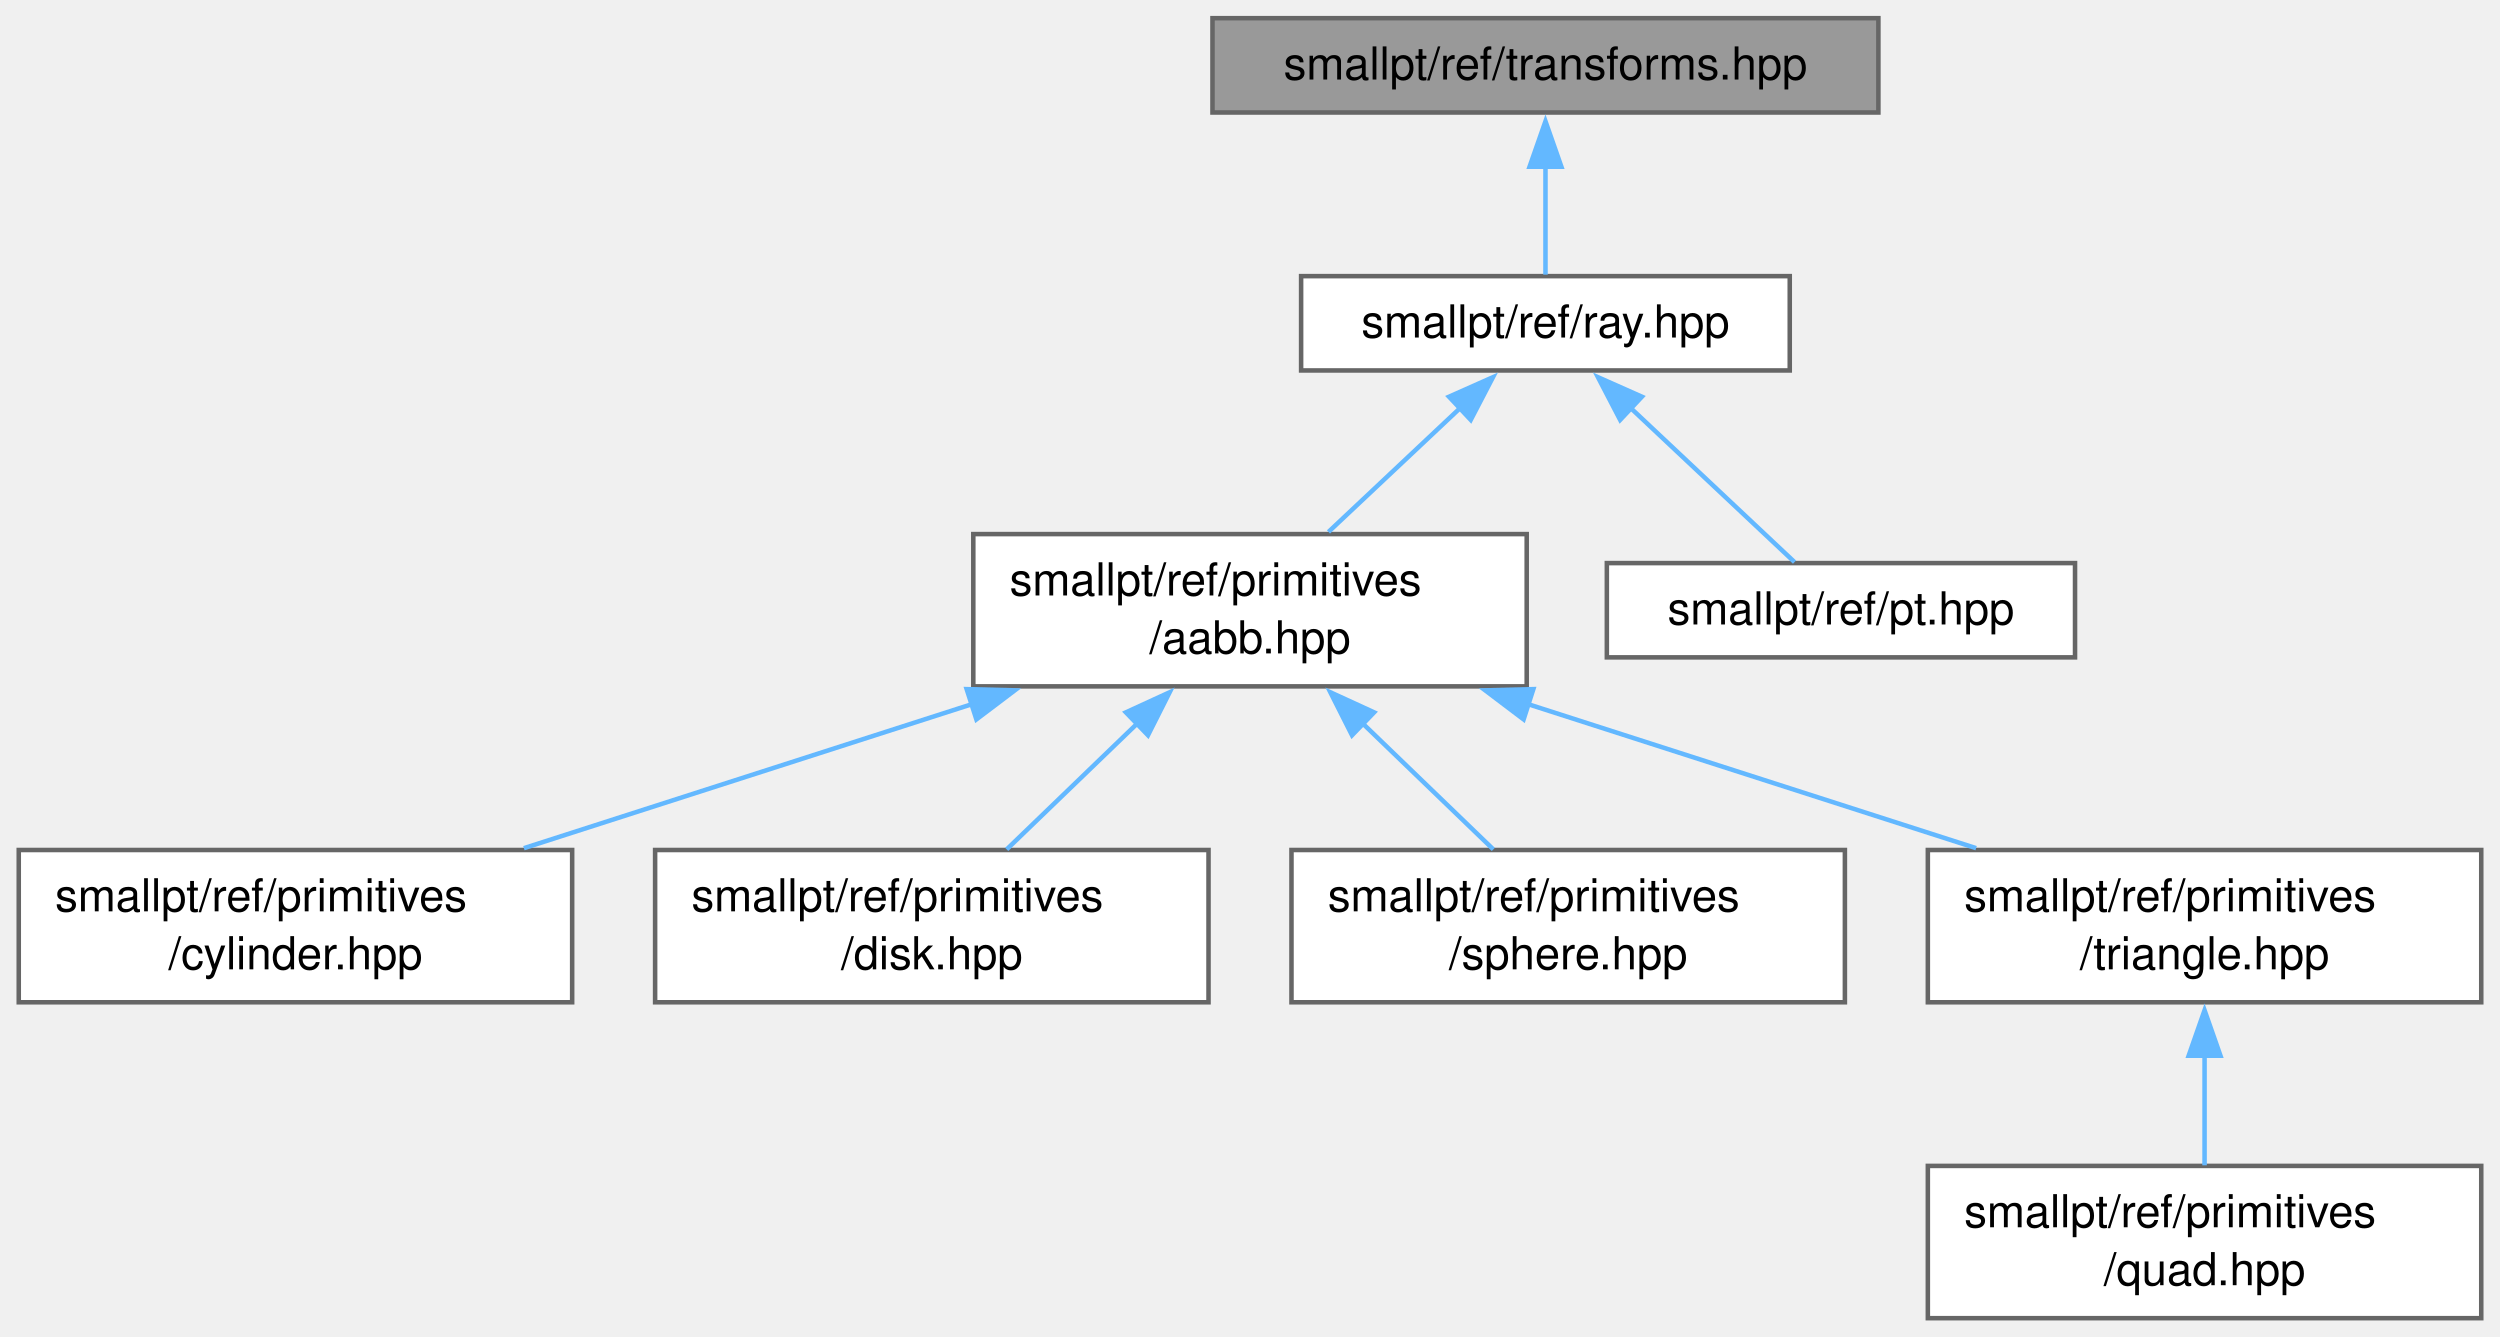
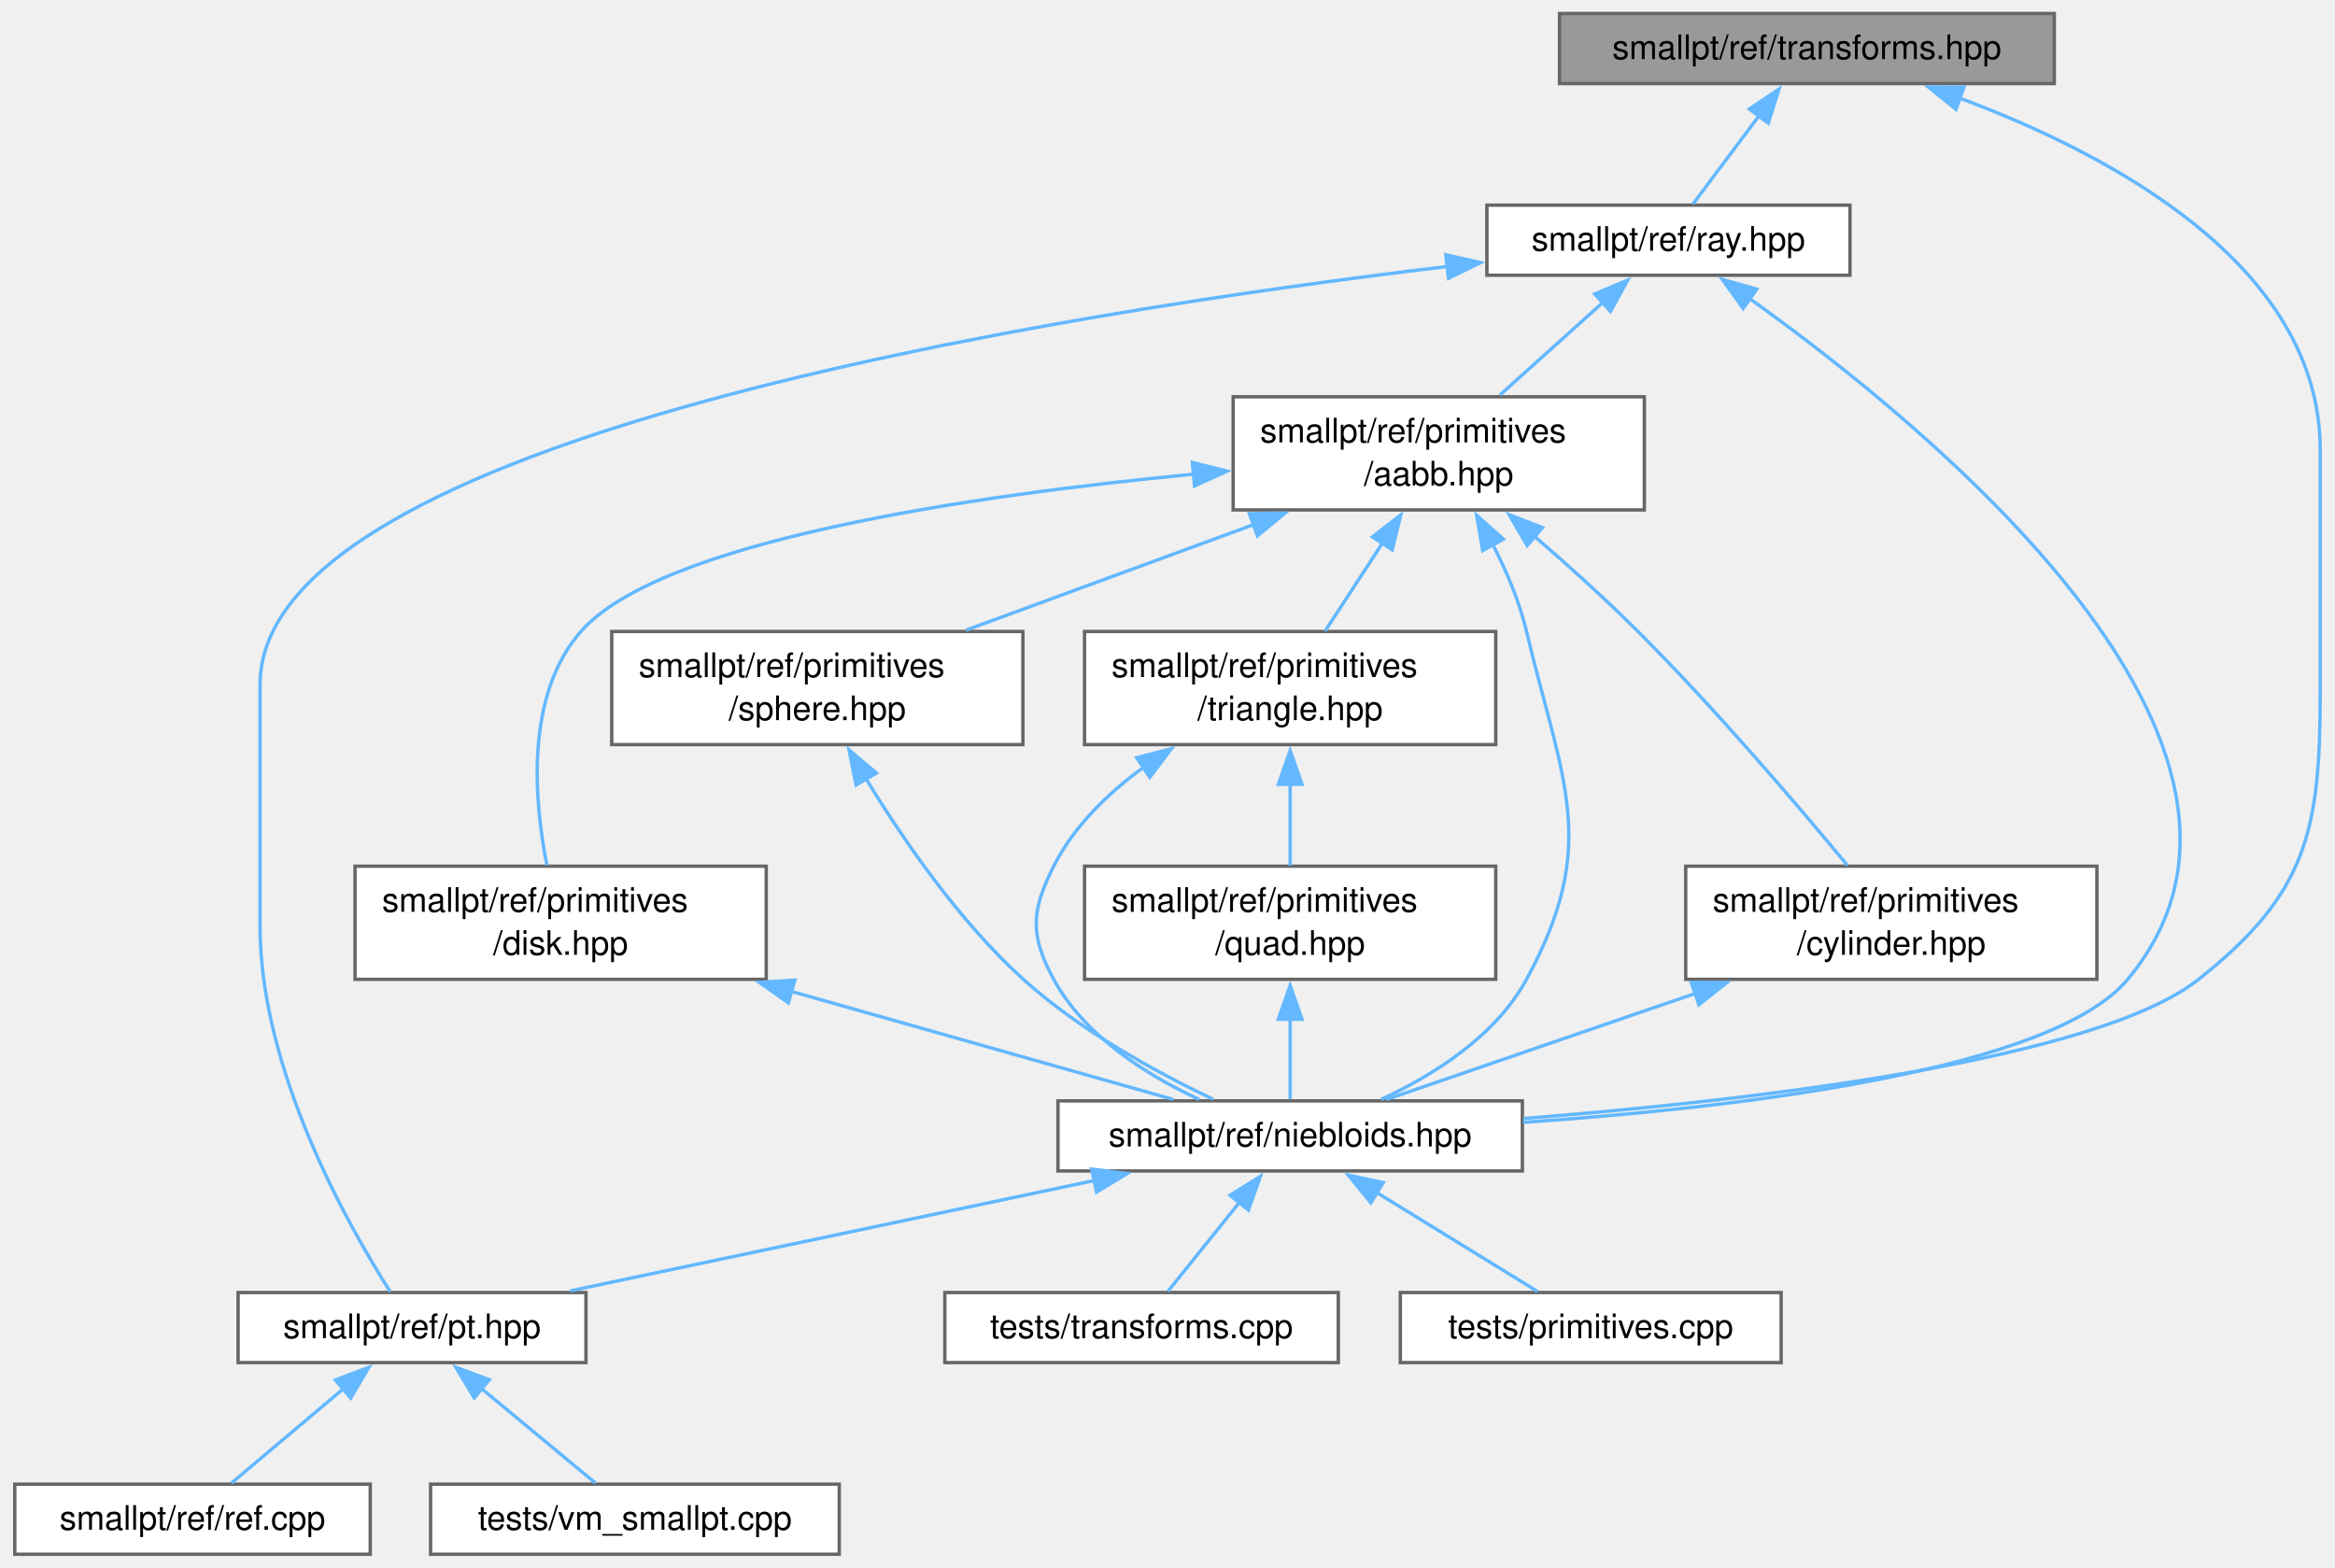
- <svg xmlns="http://www.w3.org/2000/svg" xmlns:xlink="http://www.w3.org/1999/xlink" width="550pt" height="294pt" viewBox="0.00 0.00 549.75 294.00">
-   <g id="graph0" class="graph" transform="scale(1 1) rotate(0) translate(4 290)">
+ <svg xmlns="http://www.w3.org/2000/svg" xmlns:xlink="http://www.w3.org/1999/xlink" width="691pt" height="464pt" viewBox="0.00 0.00 690.62 464.25">
+   <g id="graph0" class="graph" transform="scale(1 1) rotate(0) translate(4 460.25)">
    <g id="Node000001" class="node">
      <g id="a_Node000001">
        <a xlink:title="Coordinate transformations.">
-           <polygon fill="#999999" stroke="#666666" points="409.12,-286 262.62,-286 262.62,-265.25 409.12,-265.25 409.12,-286" />
-           <text text-anchor="middle" x="335.88" y="-272.5" font-family="Helvetica,sans-Serif" font-size="10.00">smallpt/ref/transforms.hpp</text>
+           <polygon fill="#999999" stroke="#666666" points="603.88,-456.25 457.38,-456.25 457.38,-435.5 603.88,-435.5 603.88,-456.25" />
+           <text text-anchor="middle" x="530.62" y="-442.75" font-family="Helvetica,sans-Serif" font-size="10.00">smallpt/ref/transforms.hpp</text>
        </a>
      </g>
    </g>
    <g id="Node000002" class="node">
      <g id="a_Node000002">
-         <a xlink:href="ray_8hpp.html" target="_top" xlink:title="Ray and intersection definitions.">
-           <polygon fill="white" stroke="#666666" points="389.62,-229.25 282.12,-229.25 282.12,-208.5 389.62,-208.5 389.62,-229.25" />
-           <text text-anchor="middle" x="335.88" y="-215.75" font-family="Helvetica,sans-Serif" font-size="10.00">smallpt/ref/ray.hpp</text>
+         <a xlink:href="niebloids_8hpp_source.html" target="_top" xlink:title=" ">
+           <polygon fill="white" stroke="#666666" points="446.38,-134.25 308.88,-134.25 308.88,-113.5 446.38,-113.5 446.38,-134.25" />
+           <text text-anchor="middle" x="377.62" y="-120.75" font-family="Helvetica,sans-Serif" font-size="10.00">smallpt/ref/niebloids.hpp</text>
        </a>
      </g>
    </g>
    <g id="edge1_Node000001_Node000002" class="edge">
      <g id="a_edge1_Node000001_Node000002">
        <a xlink:title=" ">
-           <path fill="none" stroke="#63b8ff" d="M335.88,-253.38C335.88,-245.16 335.88,-236.18 335.88,-229.58" />
-           <polygon fill="#63b8ff" stroke="#63b8ff" points="332.38,-253.32 335.88,-263.32 339.38,-253.32 332.38,-253.32" />
+           <path fill="none" stroke="#63b8ff" d="M575.8,-431.22C620.61,-414.55 682.62,-381.61 682.62,-327 682.62,-327 682.62,-327 682.62,-255.5 682.62,-214.37 678.88,-195.76 646.62,-170.25 616.4,-146.34 515.88,-134.49 446.67,-129.03" />
+           <polygon fill="#63b8ff" stroke="#63b8ff" points="574.79,-427.86 566.54,-434.51 577.14,-434.46 574.79,-427.86" />
+         </a>
+       </g>
+     </g>
+     <g id="Node000008" class="node">
+       <g id="a_Node000008">
+         <a xlink:href="ray_8hpp.html" target="_top" xlink:title="Ray and intersection definitions.">
+           <polygon fill="white" stroke="#666666" points="543.38,-399.5 435.88,-399.5 435.88,-378.75 543.38,-378.75 543.38,-399.5" />
+           <text text-anchor="middle" x="489.62" y="-386" font-family="Helvetica,sans-Serif" font-size="10.00">smallpt/ref/ray.hpp</text>
+         </a>
+       </g>
+     </g>
+     <g id="edge7_Node000001_Node000008" class="edge">
+       <g id="a_edge7_Node000001_Node000008">
+         <a xlink:title=" ">
+           <path fill="none" stroke="#63b8ff" d="M516.43,-425.92C509.85,-417.13 502.3,-407.05 496.89,-399.83" />
+           <polygon fill="#63b8ff" stroke="#63b8ff" points="513.59,-427.97 522.39,-433.88 519.2,-423.77 513.59,-427.97" />
        </a>
      </g>
    </g>
    <g id="Node000003" class="node">
      <g id="a_Node000003">
-         <a xlink:href="aabb_8hpp.html" target="_top" xlink:title="Definition and functions for axis-aligned bounding box.">
-           <polygon fill="white" stroke="#666666" points="331.75,-172.5 210,-172.5 210,-139 331.75,-139 331.75,-172.5" />
-           <text text-anchor="start" x="218" y="-159" font-family="Helvetica,sans-Serif" font-size="10.00">smallpt/ref/primitives</text>
-           <text text-anchor="middle" x="270.88" y="-146.25" font-family="Helvetica,sans-Serif" font-size="10.00">/aabb.hpp</text>
+         <a xlink:href="ref_2pt_8hpp.html" target="_top" xlink:title="Reference smallpt functions.">
+           <polygon fill="white" stroke="#666666" points="169.12,-77.5 66.12,-77.5 66.12,-56.75 169.12,-56.75 169.12,-77.5" />
+           <text text-anchor="middle" x="117.62" y="-64" font-family="Helvetica,sans-Serif" font-size="10.00">smallpt/ref/pt.hpp</text>
        </a>
      </g>
    </g>
    <g id="edge2_Node000002_Node000003" class="edge">
      <g id="a_edge2_Node000002_Node000003">
        <a xlink:title=" ">
-           <path fill="none" stroke="#63b8ff" d="M317.32,-200.43C308.14,-191.8 297.13,-181.44 288.14,-172.98" />
-           <polygon fill="#63b8ff" stroke="#63b8ff" points="314.65,-202.72 324.33,-207.02 319.44,-197.62 314.65,-202.72" />
+           <path fill="none" stroke="#63b8ff" d="M319.67,-110.67C272.91,-100.82 207.98,-87.15 164.47,-77.99" />
+           <polygon fill="#63b8ff" stroke="#63b8ff" points="318.85,-114.08 329.36,-112.71 320.3,-107.23 318.85,-114.08" />
+         </a>
+       </g>
+     </g>
+     <g id="Node000006" class="node">
+       <g id="a_Node000006">
+         <a xlink:href="primitives_8cpp_source.html" target="_top" xlink:title=" ">
+           <polygon fill="white" stroke="#666666" points="523,-77.5 410.25,-77.5 410.25,-56.75 523,-56.75 523,-77.5" />
+           <text text-anchor="middle" x="466.62" y="-64" font-family="Helvetica,sans-Serif" font-size="10.00">tests/primitives.cpp</text>
+         </a>
+       </g>
+     </g>
+     <g id="edge5_Node000002_Node000006" class="edge">
+       <g id="a_edge5_Node000002_Node000006">
+         <a xlink:title=" ">
+           <path fill="none" stroke="#63b8ff" d="M403.02,-107.26C418.42,-97.78 437.6,-85.98 450.85,-77.83" />
+           <polygon fill="#63b8ff" stroke="#63b8ff" points="401.51,-104.07 394.83,-112.29 405.18,-110.04 401.51,-104.07" />
+         </a>
+       </g>
+     </g>
+     <g id="Node000007" class="node">
+       <g id="a_Node000007">
+         <a xlink:href="transforms_8cpp_source.html" target="_top" xlink:title=" ">
+           <polygon fill="white" stroke="#666666" points="391.88,-77.5 275.38,-77.5 275.38,-56.75 391.88,-56.75 391.88,-77.5" />
+           <text text-anchor="middle" x="333.62" y="-64" font-family="Helvetica,sans-Serif" font-size="10.00">tests/transforms.cpp</text>
+         </a>
+       </g>
+     </g>
+     <g id="edge6_Node000002_Node000007" class="edge">
+       <g id="a_edge6_Node000002_Node000007">
+         <a xlink:title=" ">
+           <path fill="none" stroke="#63b8ff" d="M362.62,-104.21C355.5,-95.34 347.29,-85.12 341.42,-77.83" />
+           <polygon fill="#63b8ff" stroke="#63b8ff" points="359.82,-106.3 368.81,-111.91 365.27,-101.92 359.82,-106.3" />
+         </a>
+       </g>
+     </g>
+     <g id="Node000004" class="node">
+       <g id="a_Node000004">
+         <a xlink:href="ref_8cpp_source.html" target="_top" xlink:title=" ">
+           <polygon fill="white" stroke="#666666" points="105.25,-20.75 0,-20.75 0,0 105.25,0 105.25,-20.75" />
+           <text text-anchor="middle" x="52.62" y="-7.25" font-family="Helvetica,sans-Serif" font-size="10.00">smallpt/ref/ref.cpp</text>
+         </a>
+       </g>
+     </g>
+     <g id="edge3_Node000003_Node000004" class="edge">
+       <g id="a_edge3_Node000003_Node000004">
+         <a xlink:title=" ">
+           <path fill="none" stroke="#63b8ff" d="M97.46,-49.14C86.5,-39.91 73.36,-28.84 64.15,-21.08" />
+           <polygon fill="#63b8ff" stroke="#63b8ff" points="94.94,-51.6 104.85,-55.36 99.45,-46.24 94.94,-51.6" />
+         </a>
+       </g>
+     </g>
+     <g id="Node000005" class="node">
+       <g id="a_Node000005">
+         <a xlink:href="vm__smallpt_8cpp_source.html" target="_top" xlink:title=" ">
+           <polygon fill="white" stroke="#666666" points="244.12,-20.75 123.12,-20.75 123.12,0 244.12,0 244.12,-20.75" />
+           <text text-anchor="middle" x="183.62" y="-7.25" font-family="Helvetica,sans-Serif" font-size="10.00">tests/vm_smallpt.cpp</text>
+         </a>
+       </g>
+     </g>
+     <g id="edge4_Node000003_Node000005" class="edge">
+       <g id="a_edge4_Node000003_Node000005">
+         <a xlink:title=" ">
+           <path fill="none" stroke="#63b8ff" d="M138.1,-49.14C149.22,-39.91 162.57,-28.84 171.93,-21.08" />
+           <polygon fill="#63b8ff" stroke="#63b8ff" points="136.05,-46.29 130.59,-55.37 140.52,-51.68 136.05,-46.29" />
+         </a>
+       </g>
+     </g>
+     <g id="edge8_Node000008_Node000002" class="edge">
+       <g id="a_edge8_Node000008_Node000002">
+         <a xlink:title=" ">
+           <path fill="none" stroke="#63b8ff" d="M513.67,-371.83C566.39,-334.18 683.03,-239.11 625.62,-170.25 603.2,-143.35 511.93,-132.35 446.63,-127.89" />
+           <polygon fill="#63b8ff" stroke="#63b8ff" points="511.76,-368.9 505.58,-377.51 515.78,-374.63 511.76,-368.9" />
+         </a>
+       </g>
+     </g>
+     <g id="edge21_Node000008_Node000003" class="edge">
+       <g id="a_edge21_Node000008_Node000003">
+         <a xlink:title=" ">
+           <path fill="none" stroke="#63b8ff" d="M424.21,-381.34C306.85,-367.34 72.62,-330.28 72.62,-257.5 72.62,-257.5 72.62,-257.5 72.62,-186 72.62,-143.29 98.73,-97.25 111.18,-77.74" />
+           <polygon fill="#63b8ff" stroke="#63b8ff" points="423.7,-384.8 434.03,-382.49 424.51,-377.85 423.7,-384.8" />
        </a>
      </g>
    </g>
    <g id="Node000009" class="node">
      <g id="a_Node000009">
-         <a xlink:href="ref_2pt_8hpp.html" target="_top" xlink:title="Reference smallpt functions.">
-           <polygon fill="white" stroke="#666666" points="452.38,-166.12 349.38,-166.12 349.38,-145.38 452.38,-145.38 452.38,-166.12" />
-           <text text-anchor="middle" x="400.88" y="-152.62" font-family="Helvetica,sans-Serif" font-size="10.00">smallpt/ref/pt.hpp</text>
-         </a>
-       </g>
-     </g>
-     <g id="edge8_Node000002_Node000009" class="edge">
-       <g id="a_edge8_Node000002_Node000009">
-         <a xlink:title=" ">
-           <path fill="none" stroke="#63b8ff" d="M354.59,-200.27C366.34,-189.23 381.03,-175.41 390.67,-166.34" />
-           <polygon fill="#63b8ff" stroke="#63b8ff" points="352.31,-197.62 347.42,-207.02 357.1,-202.72 352.31,-197.62" />
-         </a>
-       </g>
-     </g>
-     <g id="Node000004" class="node">
-       <g id="a_Node000004">
+         <a xlink:href="aabb_8hpp.html" target="_top" xlink:title="Definition and functions for axis-aligned bounding box.">
+           <polygon fill="white" stroke="#666666" points="482.5,-342.75 360.75,-342.75 360.75,-309.25 482.5,-309.25 482.5,-342.75" />
+           <text text-anchor="start" x="368.75" y="-329.25" font-family="Helvetica,sans-Serif" font-size="10.00">smallpt/ref/primitives</text>
+           <text text-anchor="middle" x="421.62" y="-316.5" font-family="Helvetica,sans-Serif" font-size="10.00">/aabb.hpp</text>
+         </a>
+       </g>
+     </g>
+     <g id="edge9_Node000008_Node000009" class="edge">
+       <g id="a_edge9_Node000008_Node000009">
+         <a xlink:title=" ">
+           <path fill="none" stroke="#63b8ff" d="M470.21,-370.68C460.61,-362.05 449.1,-351.69 439.69,-343.23" />
+           <polygon fill="#63b8ff" stroke="#63b8ff" points="467.8,-373.21 477.57,-377.29 472.48,-368 467.8,-373.21" />
+         </a>
+       </g>
+     </g>
+     <g id="edge10_Node000009_Node000002" class="edge">
+       <g id="a_edge10_Node000009_Node000002">
+         <a xlink:title=" ">
+           <path fill="none" stroke="#63b8ff" d="M437.56,-299.15C441.67,-291.14 445.53,-282.09 447.62,-273.25 458.19,-228.71 469.49,-210.47 447.62,-170.25 438.5,-153.45 420.17,-141.91 404.56,-134.68" />
+           <polygon fill="#63b8ff" stroke="#63b8ff" points="434.63,-297.2 432.86,-307.65 440.76,-300.59 434.63,-297.2" />
+         </a>
+       </g>
+     </g>
+     <g id="Node000010" class="node">
+       <g id="a_Node000010">
        <a xlink:href="cylinder_8hpp.html" target="_top" xlink:title="Reference cylinder primitive implementation.">
-           <polygon fill="white" stroke="#666666" points="121.75,-103 0,-103 0,-69.5 121.75,-69.5 121.75,-103" />
-           <text text-anchor="start" x="8" y="-89.5" font-family="Helvetica,sans-Serif" font-size="10.00">smallpt/ref/primitives</text>
-           <text text-anchor="middle" x="60.88" y="-76.75" font-family="Helvetica,sans-Serif" font-size="10.00">/cylinder.hpp</text>
-         </a>
-       </g>
-     </g>
-     <g id="edge3_Node000003_Node000004" class="edge">
-       <g id="a_edge3_Node000003_Node000004">
-         <a xlink:title=" ">
-           <path fill="none" stroke="#63b8ff" d="M209.78,-135.11C178.45,-125.04 140.75,-112.92 111.13,-103.4" />
-           <polygon fill="#63b8ff" stroke="#63b8ff" points="208.54,-138.39 219.13,-138.12 210.68,-131.73 208.54,-138.39" />
-         </a>
-       </g>
-     </g>
-     <g id="Node000005" class="node">
-       <g id="a_Node000005">
+           <polygon fill="white" stroke="#666666" points="616.5,-203.75 494.75,-203.75 494.75,-170.25 616.5,-170.25 616.5,-203.75" />
+           <text text-anchor="start" x="502.75" y="-190.25" font-family="Helvetica,sans-Serif" font-size="10.00">smallpt/ref/primitives</text>
+           <text text-anchor="middle" x="555.62" y="-177.5" font-family="Helvetica,sans-Serif" font-size="10.00">/cylinder.hpp</text>
+         </a>
+       </g>
+     </g>
+     <g id="edge11_Node000009_Node000010" class="edge">
+       <g id="a_edge11_Node000009_Node000010">
+         <a xlink:title=" ">
+           <path fill="none" stroke="#63b8ff" d="M450.05,-301.37C459.98,-292.79 471.03,-282.83 480.62,-273.25 503.64,-250.27 528.14,-221.5 542.66,-203.95" />
+           <polygon fill="#63b8ff" stroke="#63b8ff" points="447.81,-298.69 442.48,-307.84 452.35,-304.01 447.81,-298.69" />
+         </a>
+       </g>
+     </g>
+     <g id="Node000011" class="node">
+       <g id="a_Node000011">
        <a xlink:href="disk_8hpp.html" target="_top" xlink:title="Disk primitive definition and auxiliary functions.">
-           <polygon fill="white" stroke="#666666" points="261.75,-103 140,-103 140,-69.5 261.75,-69.5 261.75,-103" />
-           <text text-anchor="start" x="148" y="-89.5" font-family="Helvetica,sans-Serif" font-size="10.00">smallpt/ref/primitives</text>
-           <text text-anchor="middle" x="200.88" y="-76.75" font-family="Helvetica,sans-Serif" font-size="10.00">/disk.hpp</text>
-         </a>
-       </g>
-     </g>
-     <g id="edge4_Node000003_Node000005" class="edge">
-       <g id="a_edge4_Node000003_Node000005">
-         <a xlink:title=" ">
-           <path fill="none" stroke="#63b8ff" d="M246.25,-131C236.67,-121.77 225.96,-111.44 217.34,-103.13" />
-           <polygon fill="#63b8ff" stroke="#63b8ff" points="243.57,-133.28 253.2,-137.7 248.43,-128.24 243.57,-133.28" />
-         </a>
-       </g>
-     </g>
-     <g id="Node000006" class="node">
-       <g id="a_Node000006">
+           <polygon fill="white" stroke="#666666" points="222.5,-203.75 100.75,-203.75 100.75,-170.25 222.5,-170.25 222.5,-203.75" />
+           <text text-anchor="start" x="108.75" y="-190.25" font-family="Helvetica,sans-Serif" font-size="10.00">smallpt/ref/primitives</text>
+           <text text-anchor="middle" x="161.62" y="-177.5" font-family="Helvetica,sans-Serif" font-size="10.00">/disk.hpp</text>
+         </a>
+       </g>
+     </g>
+     <g id="edge13_Node000009_Node000011" class="edge">
+       <g id="a_edge13_Node000009_Node000011">
+         <a xlink:title=" ">
+           <path fill="none" stroke="#63b8ff" d="M349.19,-319.85C282.72,-313.48 191.12,-300.04 167.62,-273.25 150.99,-254.29 153.8,-222.92 157.57,-203.98" />
+           <polygon fill="#63b8ff" stroke="#63b8ff" points="348.67,-323.31 358.95,-320.74 349.31,-316.34 348.67,-323.31" />
+         </a>
+       </g>
+     </g>
+     <g id="Node000012" class="node">
+       <g id="a_Node000012">
        <a xlink:href="sphere_8hpp.html" target="_top" xlink:title="Sphere primitive definition and auxiliary functions.">
-           <polygon fill="white" stroke="#666666" points="401.75,-103 280,-103 280,-69.5 401.75,-69.5 401.75,-103" />
-           <text text-anchor="start" x="288" y="-89.5" font-family="Helvetica,sans-Serif" font-size="10.00">smallpt/ref/primitives</text>
-           <text text-anchor="middle" x="340.88" y="-76.75" font-family="Helvetica,sans-Serif" font-size="10.00">/sphere.hpp</text>
-         </a>
-       </g>
-     </g>
-     <g id="edge5_Node000003_Node000006" class="edge">
-       <g id="a_edge5_Node000003_Node000006">
-         <a xlink:title=" ">
-           <path fill="none" stroke="#63b8ff" d="M295.5,-131C305.08,-121.77 315.79,-111.44 324.41,-103.13" />
-           <polygon fill="#63b8ff" stroke="#63b8ff" points="293.32,-128.24 288.55,-137.7 298.18,-133.28 293.32,-128.24" />
-         </a>
-       </g>
-     </g>
-     <g id="Node000007" class="node">
-       <g id="a_Node000007">
+           <polygon fill="white" stroke="#666666" points="298.5,-273.25 176.75,-273.25 176.75,-239.75 298.5,-239.75 298.5,-273.25" />
+           <text text-anchor="start" x="184.75" y="-259.75" font-family="Helvetica,sans-Serif" font-size="10.00">smallpt/ref/primitives</text>
+           <text text-anchor="middle" x="237.62" y="-247" font-family="Helvetica,sans-Serif" font-size="10.00">/sphere.hpp</text>
+         </a>
+       </g>
+     </g>
+     <g id="edge15_Node000009_Node000012" class="edge">
+       <g id="a_edge15_Node000009_Node000012">
+         <a xlink:title=" ">
+           <path fill="none" stroke="#63b8ff" d="M367.01,-304.97C339.78,-294.97 307.27,-283.05 281.66,-273.65" />
+           <polygon fill="#63b8ff" stroke="#63b8ff" points="365.54,-308.15 376.13,-308.31 367.95,-301.58 365.54,-308.15" />
+         </a>
+       </g>
+     </g>
+     <g id="Node000013" class="node">
+       <g id="a_Node000013">
        <a xlink:href="triangle_8hpp.html" target="_top" xlink:title="Triangle primitive definition and auxiliary functions.">
-           <polygon fill="white" stroke="#666666" points="541.75,-103 420,-103 420,-69.5 541.75,-69.5 541.75,-103" />
-           <text text-anchor="start" x="428" y="-89.5" font-family="Helvetica,sans-Serif" font-size="10.00">smallpt/ref/primitives</text>
-           <text text-anchor="middle" x="480.88" y="-76.75" font-family="Helvetica,sans-Serif" font-size="10.00">/triangle.hpp</text>
-         </a>
-       </g>
-     </g>
-     <g id="edge6_Node000003_Node000007" class="edge">
-       <g id="a_edge6_Node000003_Node000007">
-         <a xlink:title=" ">
-           <path fill="none" stroke="#63b8ff" d="M331.97,-135.11C363.3,-125.04 401,-112.92 430.62,-103.4" />
-           <polygon fill="#63b8ff" stroke="#63b8ff" points="331.07,-131.73 322.62,-138.12 333.21,-138.39 331.07,-131.73" />
-         </a>
-       </g>
-     </g>
-     <g id="Node000008" class="node">
-       <g id="a_Node000008">
+           <polygon fill="white" stroke="#666666" points="438.5,-273.25 316.75,-273.25 316.75,-239.75 438.5,-239.75 438.5,-273.25" />
+           <text text-anchor="start" x="324.75" y="-259.75" font-family="Helvetica,sans-Serif" font-size="10.00">smallpt/ref/primitives</text>
+           <text text-anchor="middle" x="377.62" y="-247" font-family="Helvetica,sans-Serif" font-size="10.00">/triangle.hpp</text>
+         </a>
+       </g>
+     </g>
+     <g id="edge17_Node000009_Node000013" class="edge">
+       <g id="a_edge17_Node000009_Node000013">
+         <a xlink:title=" ">
+           <path fill="none" stroke="#63b8ff" d="M405.04,-299.56C399.31,-290.77 393.06,-281.18 387.98,-273.38" />
+           <polygon fill="#63b8ff" stroke="#63b8ff" points="401.98,-301.27 410.37,-307.74 407.84,-297.45 401.98,-301.27" />
+         </a>
+       </g>
+     </g>
+     <g id="edge12_Node000010_Node000002" class="edge">
+       <g id="a_edge12_Node000010_Node000002">
+         <a xlink:title=" ">
+           <path fill="none" stroke="#63b8ff" d="M497.8,-166.14C467.11,-155.6 430.76,-143.12 406.13,-134.67" />
+           <polygon fill="#63b8ff" stroke="#63b8ff" points="496.37,-169.35 506.96,-169.29 498.64,-162.73 496.37,-169.35" />
+         </a>
+       </g>
+     </g>
+     <g id="edge14_Node000011_Node000002" class="edge">
+       <g id="a_edge14_Node000011_Node000002">
+         <a xlink:title=" ">
+           <path fill="none" stroke="#63b8ff" d="M229.85,-166.69C267.49,-156.04 312.63,-143.27 343.03,-134.67" />
+           <polygon fill="#63b8ff" stroke="#63b8ff" points="229.07,-163.28 220.4,-169.37 230.97,-170.01 229.07,-163.28" />
+         </a>
+       </g>
+     </g>
+     <g id="edge16_Node000012_Node000002" class="edge">
+       <g id="a_edge16_Node000012_Node000002">
+         <a xlink:title=" ">
+           <path fill="none" stroke="#63b8ff" d="M251.95,-229.81C263,-211.61 279.59,-187.48 298.62,-170.25 315.4,-155.07 338.08,-142.69 354.84,-134.72" />
+           <polygon fill="#63b8ff" stroke="#63b8ff" points="249.09,-227.78 247.03,-238.17 255.12,-231.33 249.09,-227.78" />
+         </a>
+       </g>
+     </g>
+     <g id="edge18_Node000013_Node000002" class="edge">
+       <g id="a_edge18_Node000013_Node000002">
+         <a xlink:title=" ">
+           <path fill="none" stroke="#63b8ff" d="M334.27,-233.07C323.62,-225.32 313.57,-215.54 307.62,-203.75 300.92,-190.46 300.52,-183.33 307.62,-170.25 316.75,-153.45 335.08,-141.91 350.69,-134.68" />
+           <polygon fill="#63b8ff" stroke="#63b8ff" points="332.18,-235.89 342.44,-238.53 336.07,-230.07 332.18,-235.89" />
+         </a>
+       </g>
+     </g>
+     <g id="Node000014" class="node">
+       <g id="a_Node000014">
        <a xlink:href="quad_8hpp.html" target="_top" xlink:title="Difinition of quadrilateral primitive and auxiliary functions.">
-           <polygon fill="white" stroke="#666666" points="541.75,-33.5 420,-33.5 420,0 541.75,0 541.75,-33.5" />
-           <text text-anchor="start" x="428" y="-20" font-family="Helvetica,sans-Serif" font-size="10.00">smallpt/ref/primitives</text>
-           <text text-anchor="middle" x="480.88" y="-7.25" font-family="Helvetica,sans-Serif" font-size="10.00">/quad.hpp</text>
-         </a>
-       </g>
-     </g>
-     <g id="edge7_Node000007_Node000008" class="edge">
-       <g id="a_edge7_Node000007_Node000008">
-         <a xlink:title=" ">
-           <path fill="none" stroke="#63b8ff" d="M480.88,-57.81C480.88,-49.59 480.88,-40.84 480.88,-33.63" />
-           <polygon fill="#63b8ff" stroke="#63b8ff" points="477.38,-57.74 480.88,-67.74 484.38,-57.74 477.38,-57.74" />
+           <polygon fill="white" stroke="#666666" points="438.5,-203.75 316.75,-203.75 316.75,-170.25 438.5,-170.25 438.5,-203.75" />
+           <text text-anchor="start" x="324.75" y="-190.25" font-family="Helvetica,sans-Serif" font-size="10.00">smallpt/ref/primitives</text>
+           <text text-anchor="middle" x="377.62" y="-177.5" font-family="Helvetica,sans-Serif" font-size="10.00">/quad.hpp</text>
+         </a>
+       </g>
+     </g>
+     <g id="edge19_Node000013_Node000014" class="edge">
+       <g id="a_edge19_Node000013_Node000014">
+         <a xlink:title=" ">
+           <path fill="none" stroke="#63b8ff" d="M377.62,-228.06C377.62,-219.84 377.62,-211.09 377.62,-203.88" />
+           <polygon fill="#63b8ff" stroke="#63b8ff" points="374.13,-227.99 377.63,-237.99 381.13,-227.99 374.13,-227.99" />
+         </a>
+       </g>
+     </g>
+     <g id="edge20_Node000014_Node000002" class="edge">
+       <g id="a_edge20_Node000014_Node000002">
+         <a xlink:title=" ">
+           <path fill="none" stroke="#63b8ff" d="M377.62,-158.44C377.62,-149.96 377.62,-141.17 377.62,-134.72" />
+           <polygon fill="#63b8ff" stroke="#63b8ff" points="374.13,-158.43 377.63,-168.43 381.13,-158.43 374.13,-158.43" />
        </a>
      </g>
    </g>
  </g>
</svg>
